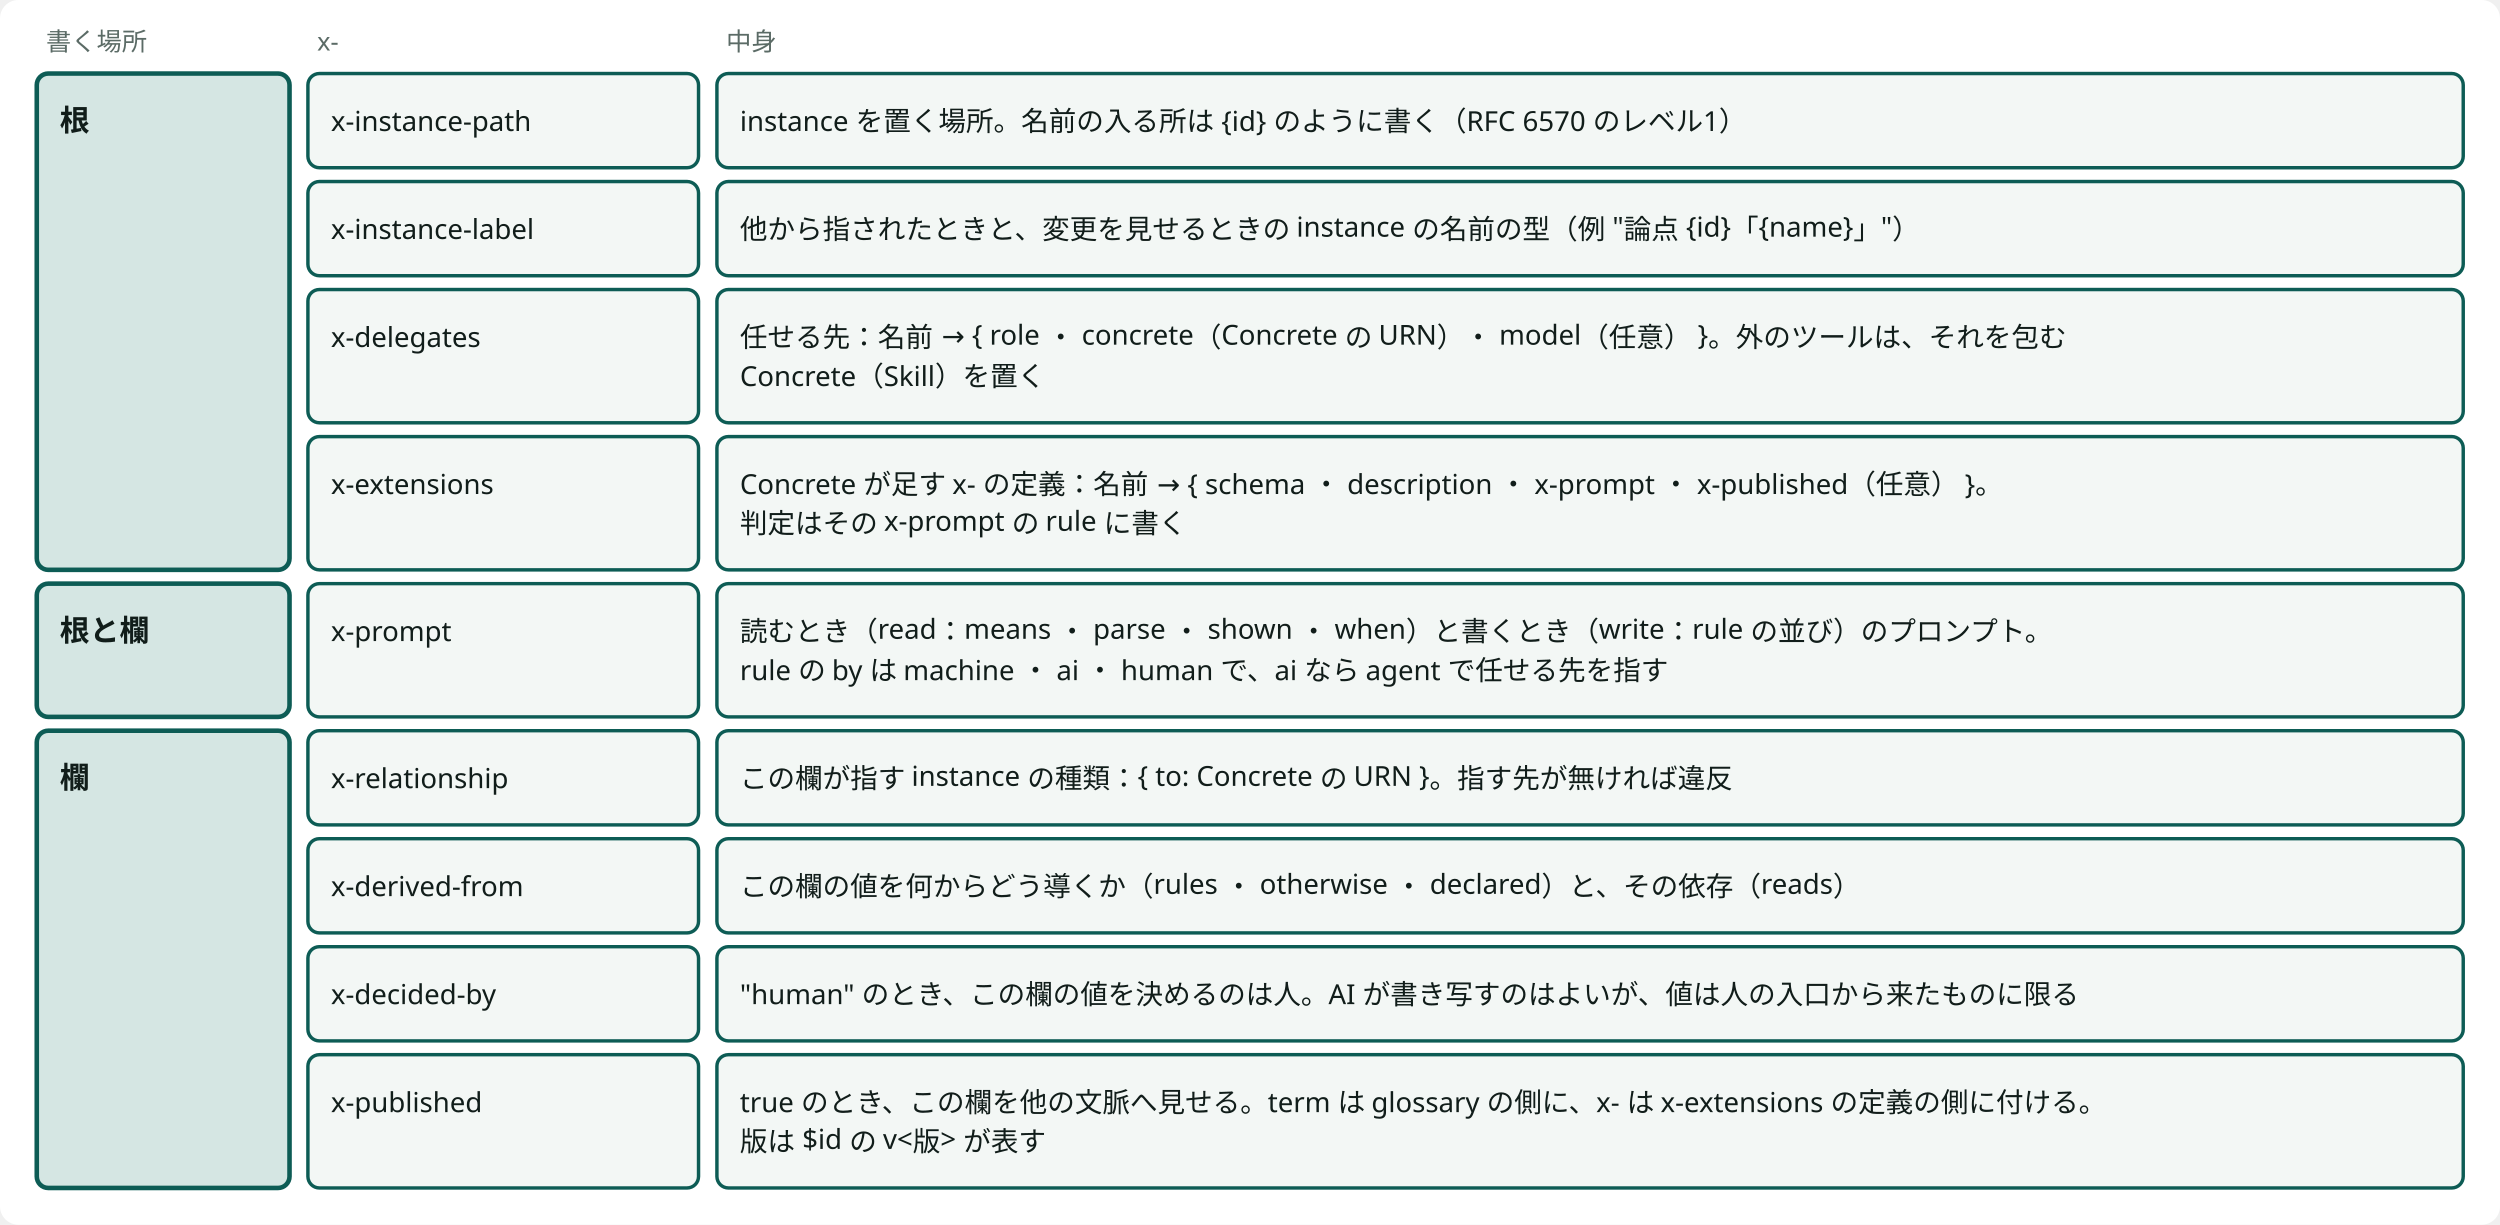
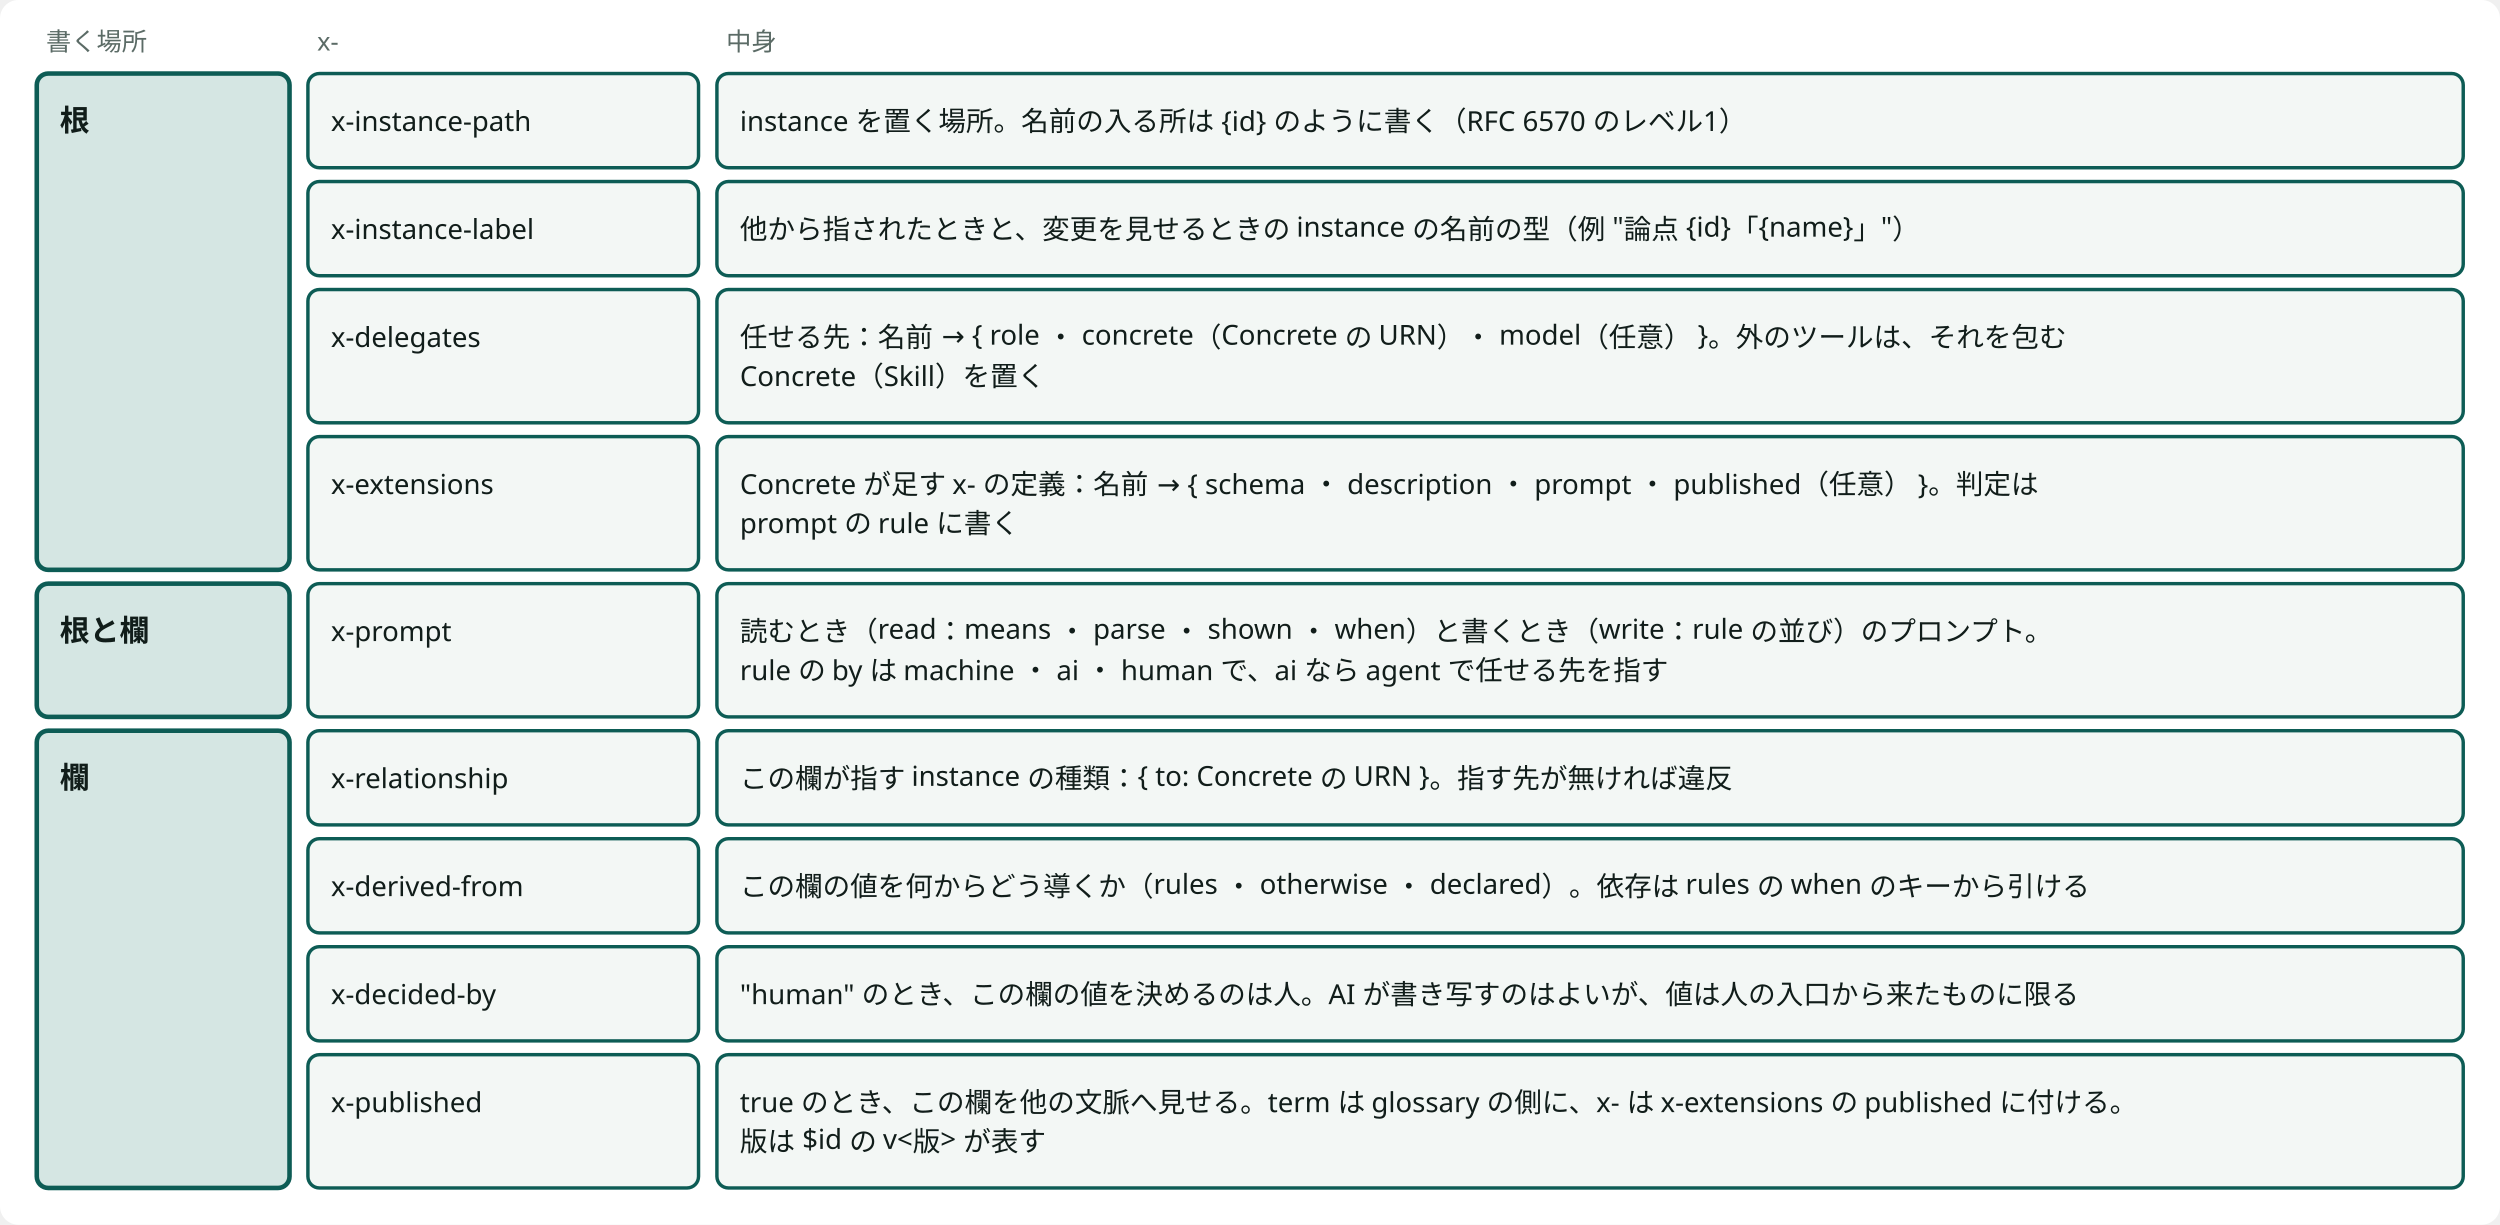
<svg viewBox="0 0 1088 533" style="min-width:900px" role="img" aria-label="Core の x- の9つ：書く場所と中身" class="dsvg">
  <style data-dsvg="dark">.dsvg .canvas{fill:var(--dsvg-area-fill,#FFFFFF)}.dsvg .note{fill:var(--dsvg-ink-soft,#5B6B66);font-size:11px}.dsvg .box.focus{fill:var(--dsvg-accent-bg,#D5E6E3);stroke:var(--dsvg-accent,#0D5C55)}.dsvg .title{fill:var(--dsvg-ink,#111D1A);font-size:13px;font-weight:700}.dsvg .box{fill:var(--dsvg-box-fill,#F3F7F5);stroke:var(--dsvg-accent,#0D5C55)}.dsvg .label{fill:var(--dsvg-ink,#111D1A);font-size:12px}@media (prefers-color-scheme:dark){:root:not([data-theme="light"]) .dsvg,.dsvg:root:not([data-theme="light"]){--dsvg-area-fill:#22302D;--dsvg-ink-soft:#9DADA8;--dsvg-accent-bg:#173330;--dsvg-accent:#6CC9B8;--dsvg-ink:#E6EEEB;--dsvg-box-fill:#16211E}}:root[data-theme="dark"] .dsvg{--dsvg-area-fill:#22302D;--dsvg-ink-soft:#9DADA8;--dsvg-accent-bg:#173330;--dsvg-accent:#6CC9B8;--dsvg-ink:#E6EEEB;--dsvg-box-fill:#16211E}</style>
  <rect data-dsvg="canvas" class="canvas" x="0.0" y="0.0" width="1088.0" height="533.0" fill="#FFFFFF" rx="8" />
  <text class="note" x="20" y="22" font-family="Noto Sans JP, Hiragino Kaku Gothic ProN, sans-serif" font-size="11" fill="#5B6B66">書く場所</text>
  <text class="note" x="138" y="22" font-family="Noto Sans JP, Hiragino Kaku Gothic ProN, sans-serif" font-size="11" fill="#5B6B66">x-</text>
  <text class="note" x="316" y="22" font-family="Noto Sans JP, Hiragino Kaku Gothic ProN, sans-serif" font-size="11" fill="#5B6B66">中身</text>
  <rect class="box focus" x="16" y="32" width="110" height="216" fill="#D5E6E3" stroke="#0D5C55" stroke-width="2" rx="5" />
  <text class="title" x="26" y="57" font-family="Noto Sans JP, Hiragino Kaku Gothic ProN, sans-serif" font-size="13" font-weight="700" fill="#111D1A">根</text>
  <rect class="box focus" x="16" y="254" width="110" height="58" fill="#D5E6E3" stroke="#0D5C55" stroke-width="2" rx="5" />
  <text class="title" x="26" y="279" font-family="Noto Sans JP, Hiragino Kaku Gothic ProN, sans-serif" font-size="13" font-weight="700" fill="#111D1A">根と欄</text>
  <rect class="box focus" x="16" y="318" width="110" height="199" fill="#D5E6E3" stroke="#0D5C55" stroke-width="2" rx="5" />
  <text class="title" x="26" y="343" font-family="Noto Sans JP, Hiragino Kaku Gothic ProN, sans-serif" font-size="13" font-weight="700" fill="#111D1A">欄</text>
  <rect class="box" x="134" y="32" width="170" height="41" fill="#F3F7F5" stroke="#0D5C55" stroke-width="1.5" rx="5" />
  <text class="label" x="144" y="57" font-family="Noto Sans JP, Hiragino Kaku Gothic ProN, sans-serif" font-size="12" fill="#111D1A">x-instance-path</text>
  <rect class="box" x="312" y="32" width="760" height="41" fill="#F3F7F5" stroke="#0D5C55" stroke-width="1.5" rx="5" />
  <text class="label" x="322" y="57" font-family="Noto Sans JP, Hiragino Kaku Gothic ProN, sans-serif" font-size="12" fill="#111D1A">instance を置く場所。名前の入る所は {id} のように書く（RFC 6570 のレベル1）</text>
  <rect class="box" x="134" y="79" width="170" height="41" fill="#F3F7F5" stroke="#0D5C55" stroke-width="1.5" rx="5" />
  <text class="label" x="144" y="104" font-family="Noto Sans JP, Hiragino Kaku Gothic ProN, sans-serif" font-size="12" fill="#111D1A">x-instance-label</text>
  <rect class="box" x="312" y="79" width="760" height="41" fill="#F3F7F5" stroke="#0D5C55" stroke-width="1.5" rx="5" />
  <text class="label" x="322" y="104" font-family="Noto Sans JP, Hiragino Kaku Gothic ProN, sans-serif" font-size="12" fill="#111D1A">他から指されたときと、変更を見せるときの instance の名前の型（例 "論点 {id}「{name}」"）</text>
  <rect class="box" x="134" y="126" width="170" height="58" fill="#F3F7F5" stroke="#0D5C55" stroke-width="1.5" rx="5" />
  <text class="label" x="144" y="151" font-family="Noto Sans JP, Hiragino Kaku Gothic ProN, sans-serif" font-size="12" fill="#111D1A">x-delegates</text>
  <rect class="box" x="312" y="126" width="760" height="58" fill="#F3F7F5" stroke="#0D5C55" stroke-width="1.5" rx="5" />
  <text class="label" x="322" y="151" font-family="Noto Sans JP, Hiragino Kaku Gothic ProN, sans-serif" font-size="12" fill="#111D1A">任せる先：名前 → { role ・ concrete（Concrete の URN）・ model（任意） }。外のツールは、それを包む</text>
  <text class="label" x="322" y="168" font-family="Noto Sans JP, Hiragino Kaku Gothic ProN, sans-serif" font-size="12" fill="#111D1A">Concrete（Skill）を置く</text>
  <rect class="box" x="134" y="190" width="170" height="58" fill="#F3F7F5" stroke="#0D5C55" stroke-width="1.5" rx="5" />
  <text class="label" x="144" y="215" font-family="Noto Sans JP, Hiragino Kaku Gothic ProN, sans-serif" font-size="12" fill="#111D1A">x-extensions</text>
  <rect class="box" x="312" y="190" width="760" height="58" fill="#F3F7F5" stroke="#0D5C55" stroke-width="1.5" rx="5" />
-   <text class="label" x="322" y="215" font-family="Noto Sans JP, Hiragino Kaku Gothic ProN, sans-serif" font-size="12" fill="#111D1A">Concrete が足す x- の定義：名前 → { schema ・ description ・ x-prompt ・ x-published（任意） }。</text>
-   <text class="label" x="322" y="232" font-family="Noto Sans JP, Hiragino Kaku Gothic ProN, sans-serif" font-size="12" fill="#111D1A">判定はその x-prompt の rule に書く</text>
+   <text class="label" x="322" y="215" font-family="Noto Sans JP, Hiragino Kaku Gothic ProN, sans-serif" font-size="12" fill="#111D1A">Concrete が足す x- の定義：名前 → { schema ・ description ・ prompt ・ published（任意） }。判定は</text>
+   <text class="label" x="322" y="232" font-family="Noto Sans JP, Hiragino Kaku Gothic ProN, sans-serif" font-size="12" fill="#111D1A">prompt の rule に書く</text>
  <rect class="box" x="134" y="254" width="170" height="58" fill="#F3F7F5" stroke="#0D5C55" stroke-width="1.5" rx="5" />
  <text class="label" x="144" y="279" font-family="Noto Sans JP, Hiragino Kaku Gothic ProN, sans-serif" font-size="12" fill="#111D1A">x-prompt</text>
  <rect class="box" x="312" y="254" width="760" height="58" fill="#F3F7F5" stroke="#0D5C55" stroke-width="1.5" rx="5" />
  <text class="label" x="322" y="279" font-family="Noto Sans JP, Hiragino Kaku Gothic ProN, sans-serif" font-size="12" fill="#111D1A">読むとき（read：means ・ parse ・ shown ・ when）と書くとき（write：rule の並び）のプロンプト。</text>
  <text class="label" x="322" y="296" font-family="Noto Sans JP, Hiragino Kaku Gothic ProN, sans-serif" font-size="12" fill="#111D1A">rule の by は machine ・ ai ・ human で、ai なら agent で任せる先を指す</text>
  <rect class="box" x="134" y="318" width="170" height="41" fill="#F3F7F5" stroke="#0D5C55" stroke-width="1.5" rx="5" />
  <text class="label" x="144" y="343" font-family="Noto Sans JP, Hiragino Kaku Gothic ProN, sans-serif" font-size="12" fill="#111D1A">x-relationship</text>
  <rect class="box" x="312" y="318" width="760" height="41" fill="#F3F7F5" stroke="#0D5C55" stroke-width="1.5" rx="5" />
  <text class="label" x="322" y="343" font-family="Noto Sans JP, Hiragino Kaku Gothic ProN, sans-serif" font-size="12" fill="#111D1A">この欄が指す instance の種類：{ to: Concrete の URN }。指す先が無ければ違反</text>
  <rect class="box" x="134" y="365" width="170" height="41" fill="#F3F7F5" stroke="#0D5C55" stroke-width="1.5" rx="5" />
  <text class="label" x="144" y="390" font-family="Noto Sans JP, Hiragino Kaku Gothic ProN, sans-serif" font-size="12" fill="#111D1A">x-derived-from</text>
  <rect class="box" x="312" y="365" width="760" height="41" fill="#F3F7F5" stroke="#0D5C55" stroke-width="1.5" rx="5" />
-   <text class="label" x="322" y="390" font-family="Noto Sans JP, Hiragino Kaku Gothic ProN, sans-serif" font-size="12" fill="#111D1A">この欄の値を何からどう導くか（rules ・ otherwise ・ declared）と、その依存（reads）</text>
+   <text class="label" x="322" y="390" font-family="Noto Sans JP, Hiragino Kaku Gothic ProN, sans-serif" font-size="12" fill="#111D1A">この欄の値を何からどう導くか（rules ・ otherwise ・ declared）。依存は rules の when のキーから引ける</text>
  <rect class="box" x="134" y="412" width="170" height="41" fill="#F3F7F5" stroke="#0D5C55" stroke-width="1.5" rx="5" />
  <text class="label" x="144" y="437" font-family="Noto Sans JP, Hiragino Kaku Gothic ProN, sans-serif" font-size="12" fill="#111D1A">x-decided-by</text>
  <rect class="box" x="312" y="412" width="760" height="41" fill="#F3F7F5" stroke="#0D5C55" stroke-width="1.5" rx="5" />
  <text class="label" x="322" y="437" font-family="Noto Sans JP, Hiragino Kaku Gothic ProN, sans-serif" font-size="12" fill="#111D1A">"human" のとき、この欄の値を決めるのは人。AI が書き写すのはよいが、値は人の入口から来たものに限る</text>
  <rect class="box" x="134" y="459" width="170" height="58" fill="#F3F7F5" stroke="#0D5C55" stroke-width="1.5" rx="5" />
  <text class="label" x="144" y="484" font-family="Noto Sans JP, Hiragino Kaku Gothic ProN, sans-serif" font-size="12" fill="#111D1A">x-published</text>
  <rect class="box" x="312" y="459" width="760" height="58" fill="#F3F7F5" stroke="#0D5C55" stroke-width="1.5" rx="5" />
-   <text class="label" x="322" y="484" font-family="Noto Sans JP, Hiragino Kaku Gothic ProN, sans-serif" font-size="12" fill="#111D1A">true のとき、この欄を他の文脈へ見せる。term は glossary の側に、x- は x-extensions の定義の側に付ける。</text>
+   <text class="label" x="322" y="484" font-family="Noto Sans JP, Hiragino Kaku Gothic ProN, sans-serif" font-size="12" fill="#111D1A">true のとき、この欄を他の文脈へ見せる。term は glossary の側に、x- は x-extensions の published に付ける。</text>
  <text class="label" x="322" y="501" font-family="Noto Sans JP, Hiragino Kaku Gothic ProN, sans-serif" font-size="12" fill="#111D1A">版は $id の v&lt;版&gt; が表す</text>
</svg>
